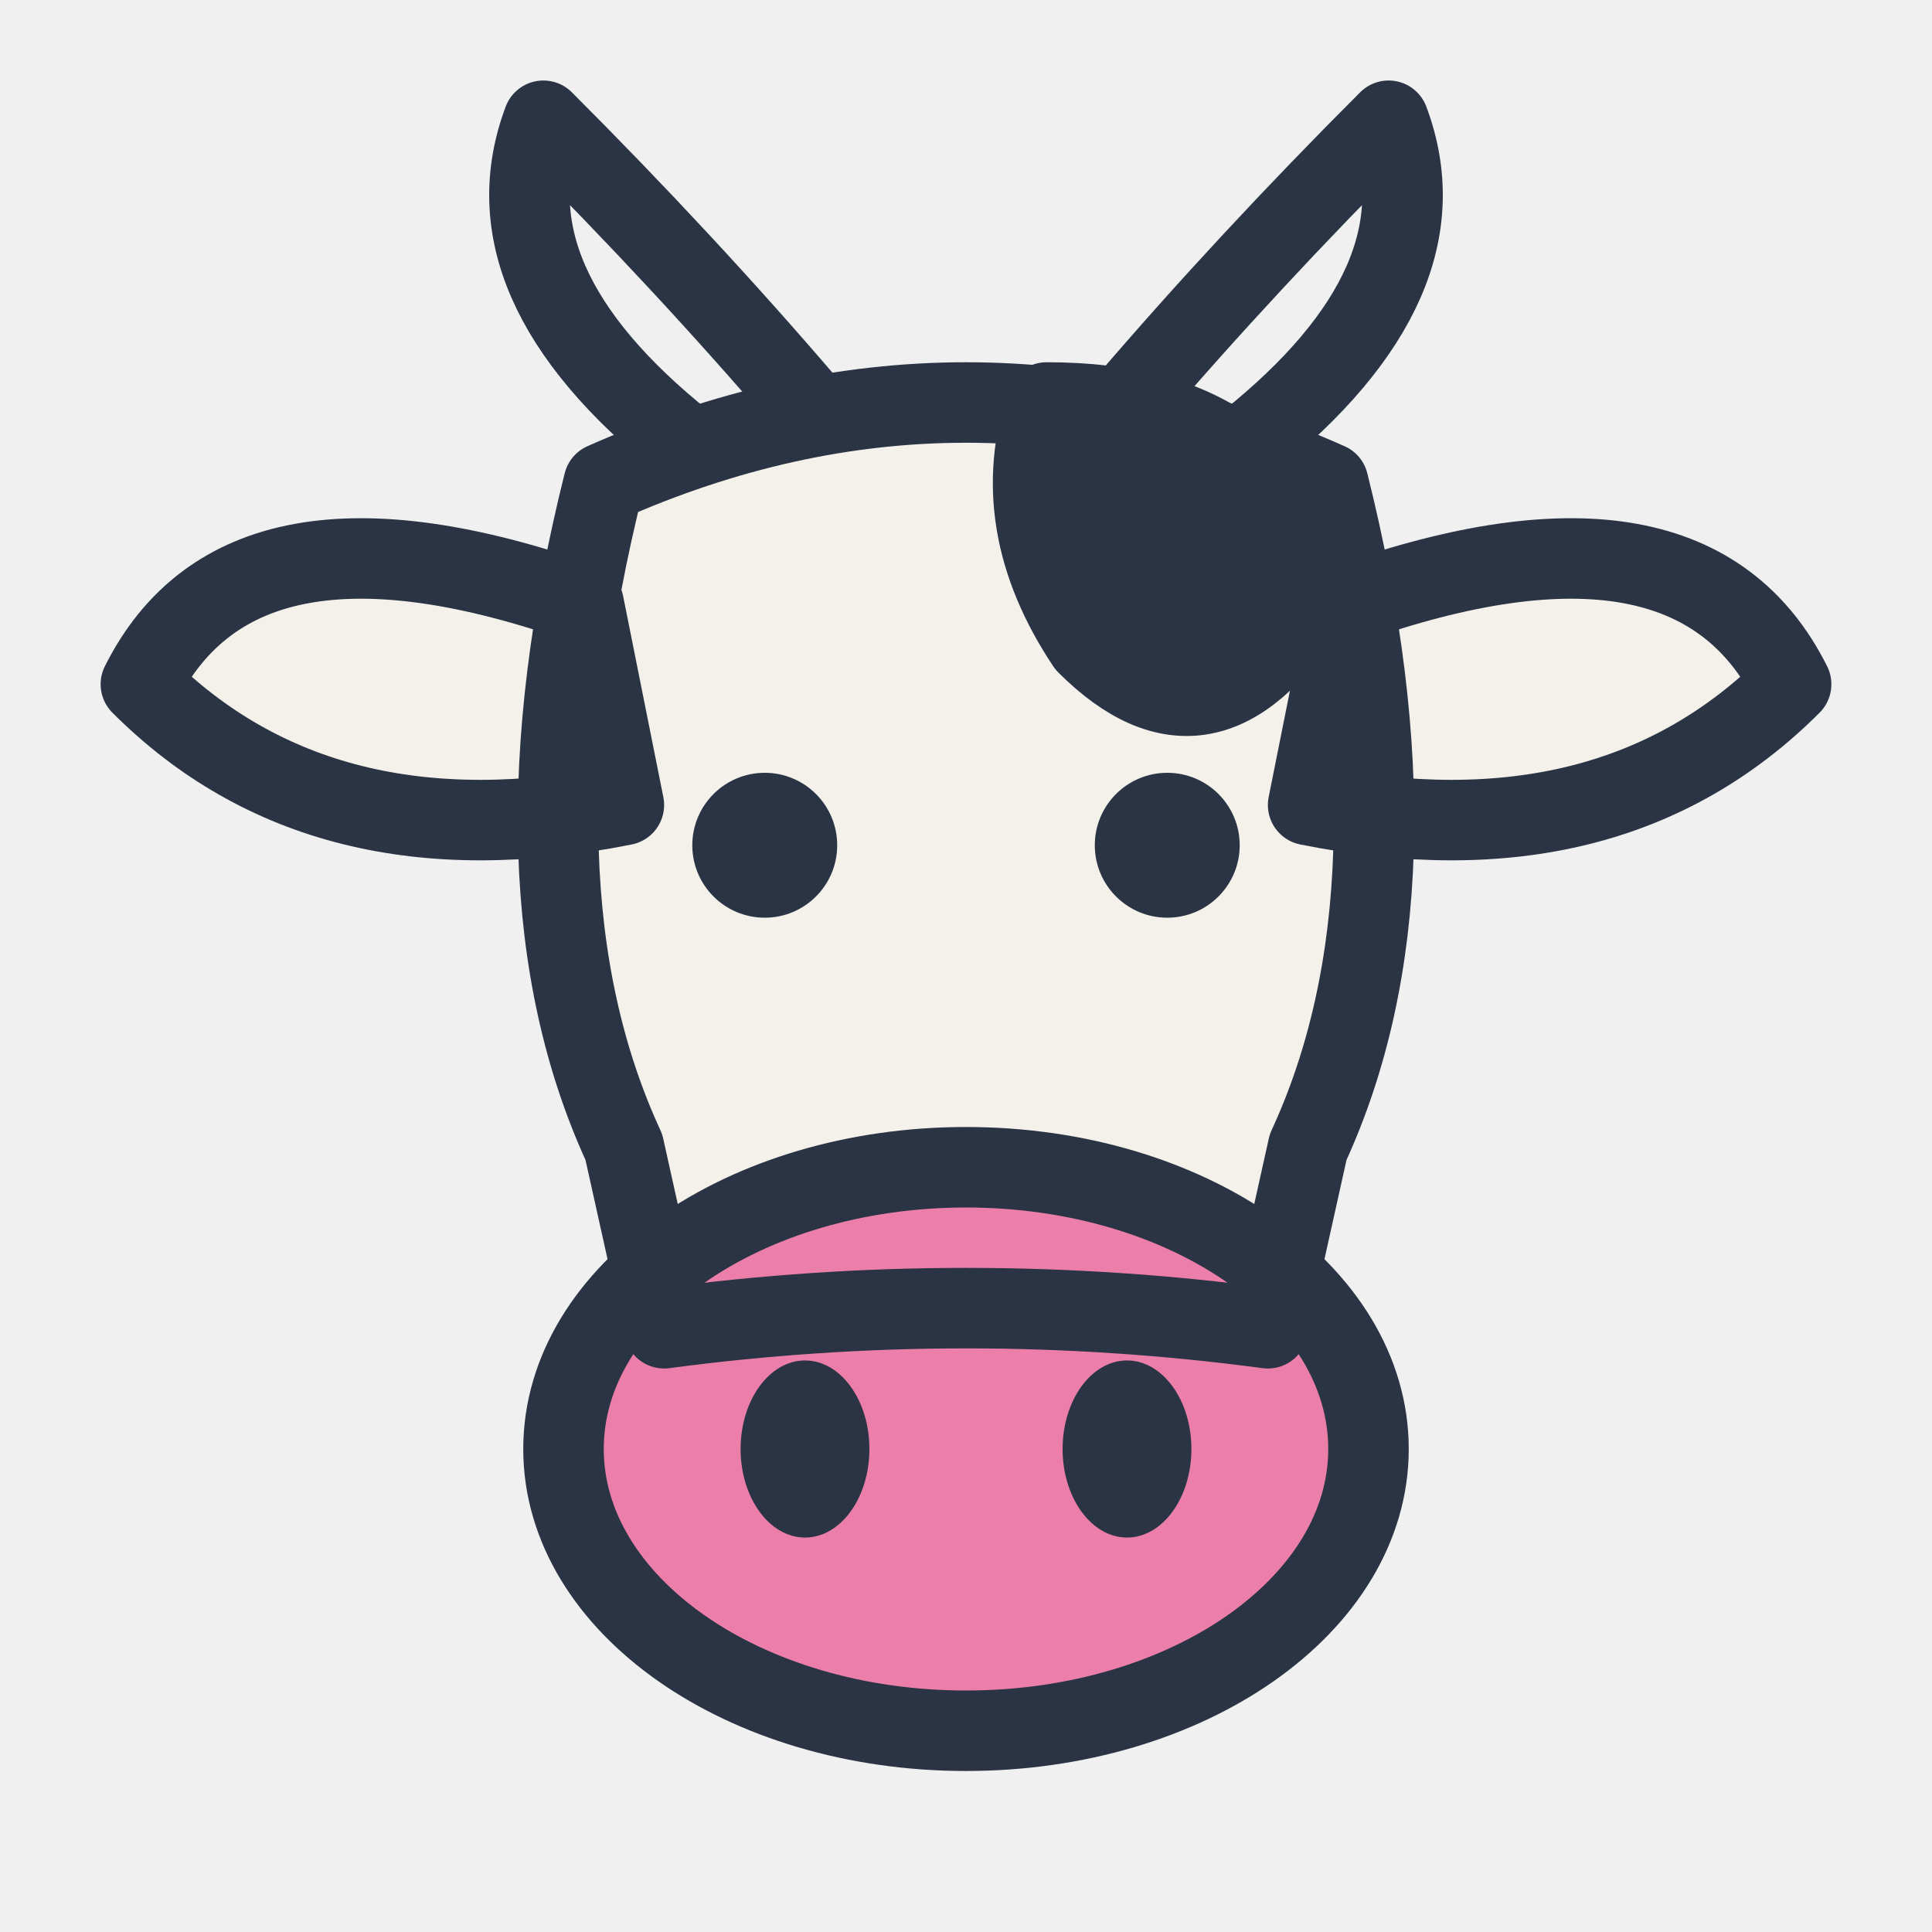
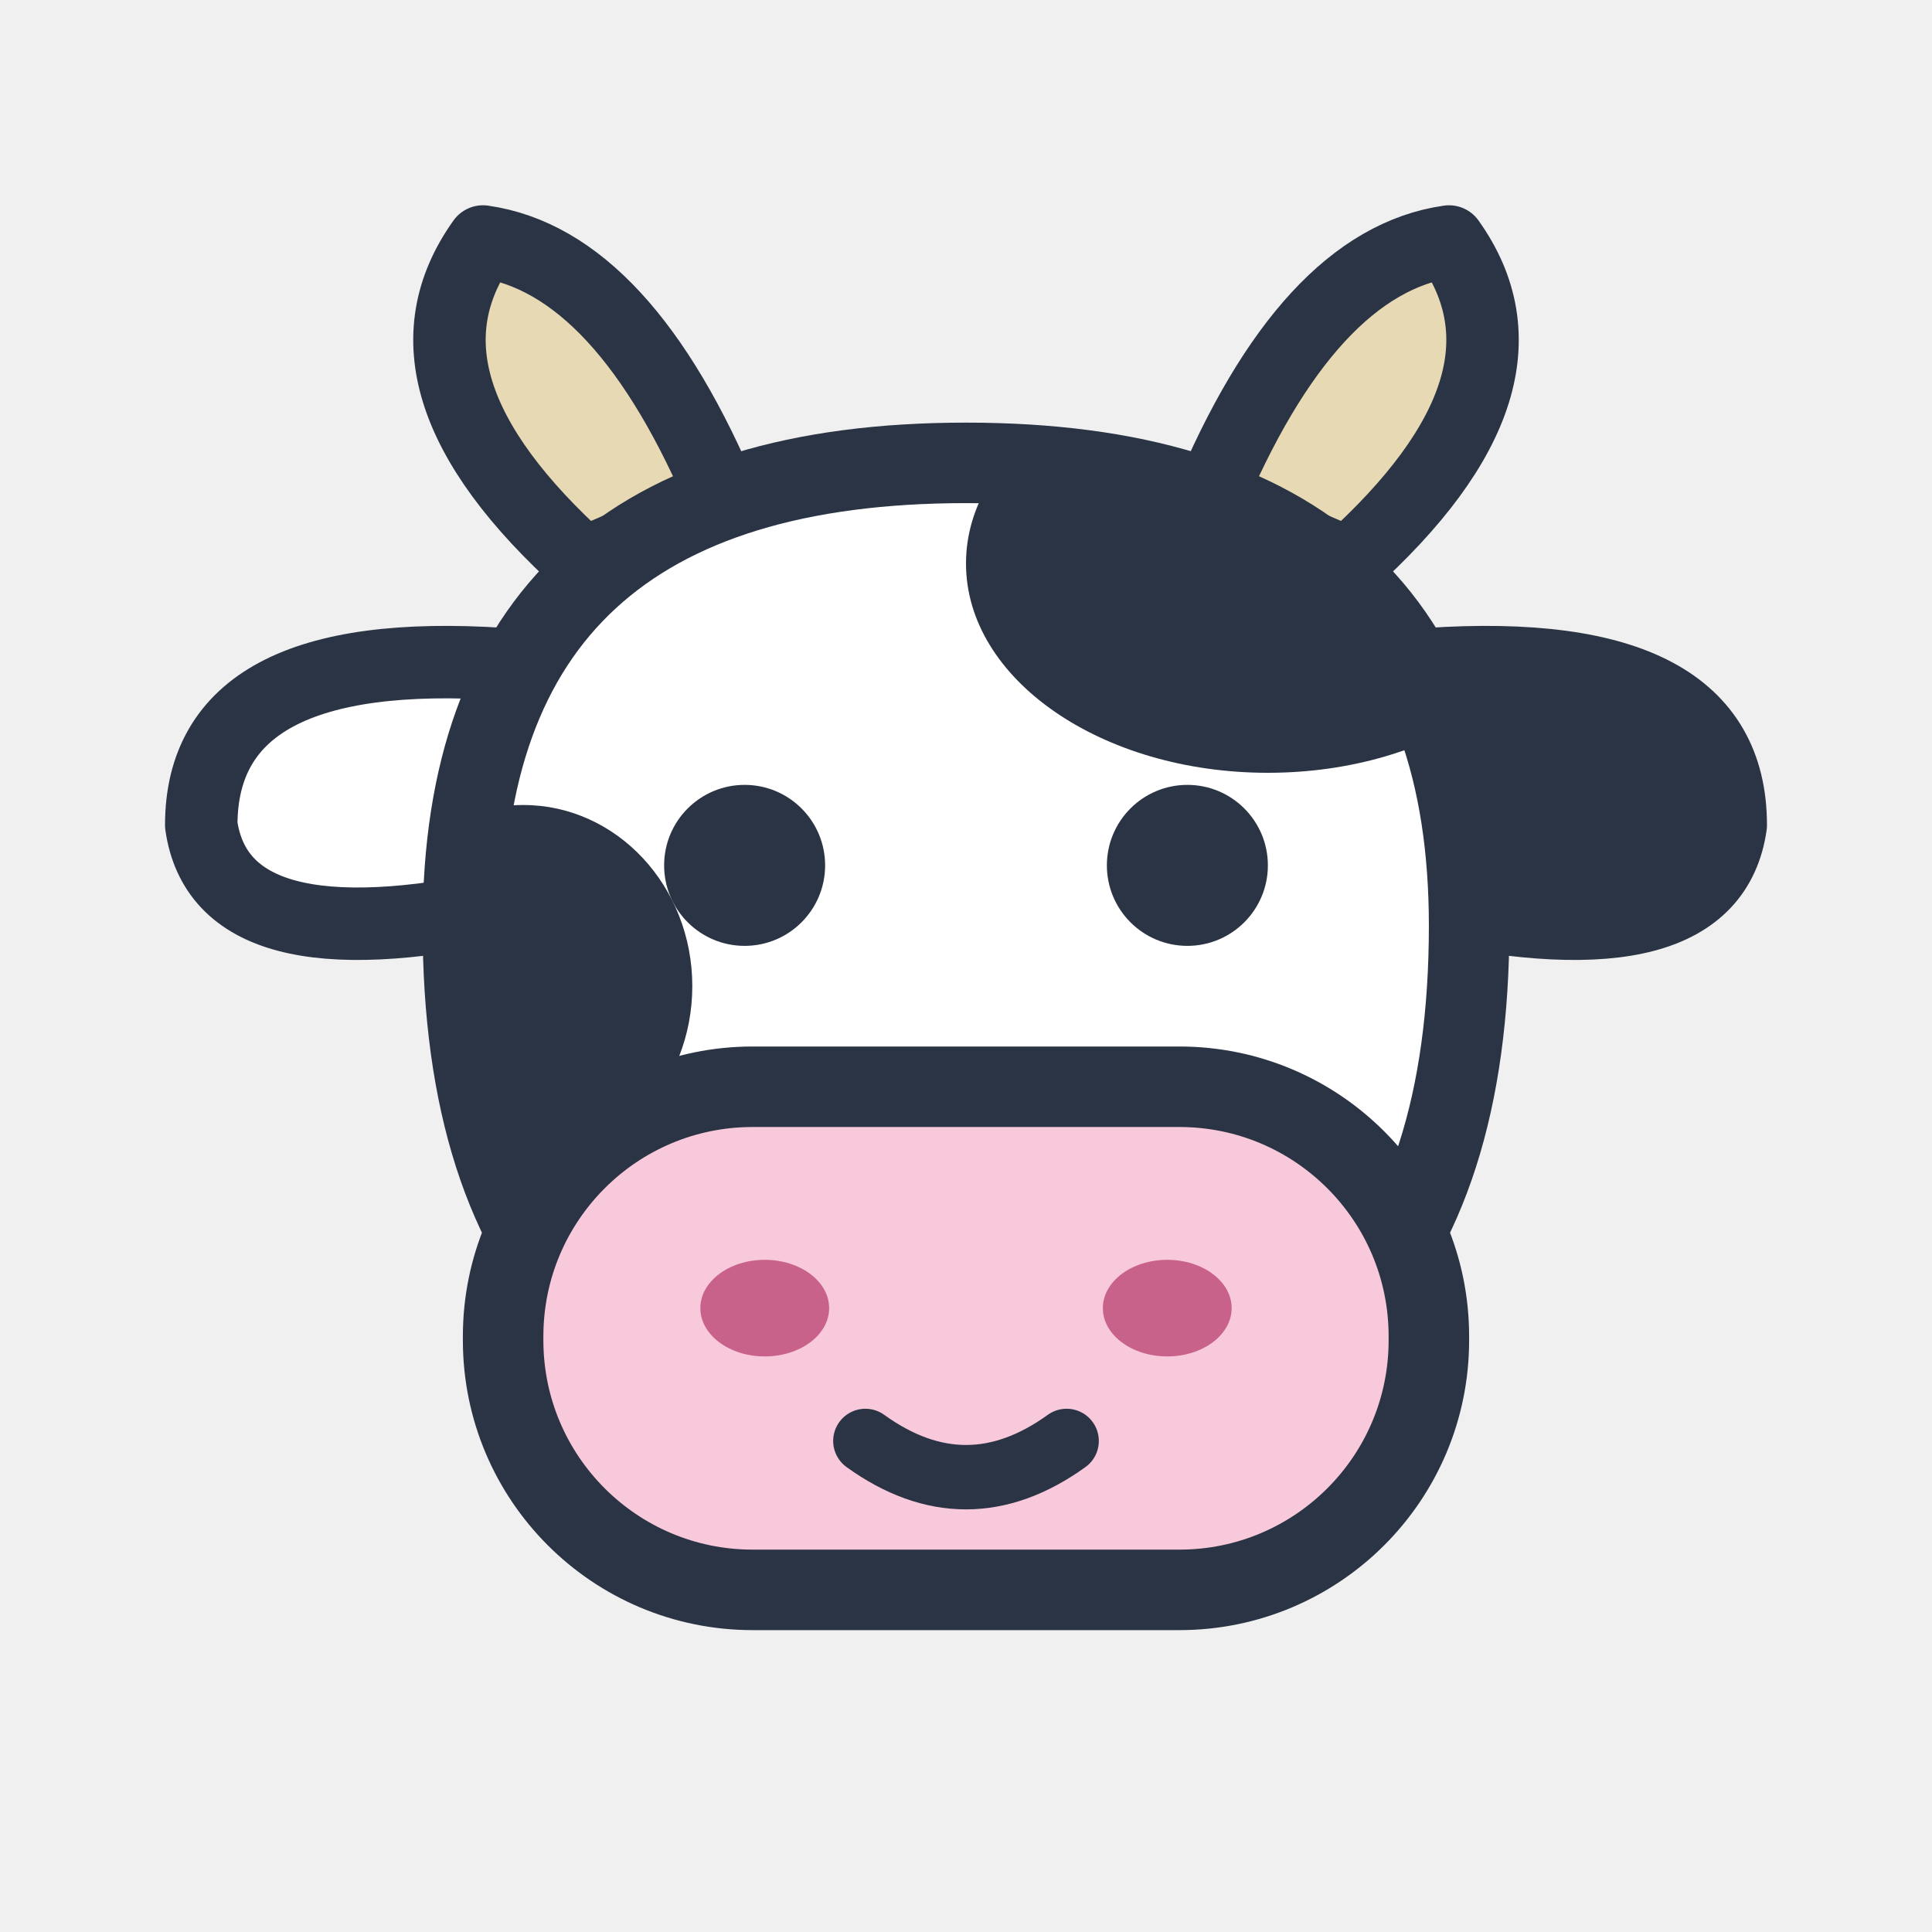
<svg xmlns="http://www.w3.org/2000/svg" viewBox="0 0 48 48" fill="none" stroke="#2b3445" stroke-width="2" stroke-linecap="round" stroke-linejoin="round">
-   <g stroke="none">
-     <path d="M14.5 15 Q6 12 3.5 17 Q8 21.5 15.5 20Z M33.5 15 Q42 12 44.5 17 Q40 21.5 32.5 20Z" fill="#f4f1ea" />
-     <path d="M15 12 Q24 8 33 12 Q35.5 22 32.5 28.5 L31.5 33 Q24 32 16.5 33 L15.5 28.5 Q12.5 22 15 12Z" fill="#f4f1ea" />
-     <ellipse cx="24" cy="36" rx="10" ry="7" fill="#ec7fa9" />
+   <defs>
+     <clipPath id="clip-cow">
+       <path d="M11.5 23Q11.5 11.5 24 11.5Q36.5 11.5 36.5 23Q36.5 36 24 36Q11.5 36 11.5 23Z" />
+     </clipPath>
+   </defs>
+   <path d="M14.5 14Q9.5 9.5 12 6Q15.5 6.5 18 12.5Z" fill="#e8d9b5" stroke-width="1.8" />
+   <path d="M33.5 14Q38.5 9.5 36 6Q32.5 6.5 30 12.5Z" fill="#e8d9b5" stroke-width="1.8" />
+   <path d="M12.5 16.5Q5 16 5 20.5Q5.5 24 12.5 22.5Z" fill="#ffffff" stroke-width="1.8" />
+   <path d="M35.5 16.5Q43 16 43 20.5Q42.5 24 35.5 22.5Z" fill="#2b3445" stroke-width="1.8" />
+   <g clip-path="url(#clip-cow)">
+     <path d="M11.5 23Q11.5 11.5 24 11.5Q36.5 11.5 36.5 23Q36.5 36 24 36Q11.5 36 11.5 23Z" fill="#ffffff" stroke="none" />
+     <ellipse cx="31.5" cy="14" rx="7.5" ry="5.2" fill="#2b3445" stroke="none" />
+     <ellipse cx="13" cy="24.5" rx="4.2" ry="4.5" fill="#2b3445" stroke="none" />
  </g>
-   <path d="M14.5 15 Q6 12 3.5 17 Q8 21.5 15.5 20Z M33.5 15 Q42 12 44.5 17 Q40 21.5 32.5 20Z" />
-   <path d="M17 11 Q12 7 13.5 3 Q17 6.5 20 10 M31 11 Q36 7 34.5 3 Q31 6.5 28 10" />
-   <path d="M15 12 Q24 8 33 12 Q35.5 22 32.5 28.5 L31.5 33 Q24 32 16.5 33 L15.5 28.5 Q12.5 22 15 12Z" />
-   <path d="M26 10 Q32 10 32.5 15 Q30 19 27 16 Q25 13 26 10Z" fill="#2b3445" />
-   <circle cx="19" cy="21" r="1.8" fill="#2b3445" stroke="none" />
-   <circle cx="29" cy="21" r="1.8" fill="#2b3445" stroke="none" />
-   <ellipse cx="24" cy="36" rx="10" ry="7" />
-   <ellipse cx="20" cy="36" rx="1.6" ry="2.2" fill="#2b3445" stroke="none" />
-   <ellipse cx="28" cy="36" rx="1.6" ry="2.2" fill="#2b3445" stroke="none" />
+   <path d="M11.5 23Q11.5 11.5 24 11.5Q36.5 11.5 36.5 23Q36.5 36 24 36Q11.5 36 11.5 23Z" />
+   <circle cx="18.5" cy="21.5" r="2" fill="#2b3445" stroke="none" />
+   <circle cx="29.5" cy="21.5" r="2" fill="#2b3445" stroke="none" />
+   <rect x="12.5" y="27" width="23" height="12.5" rx="6.2" fill="#f8c9da" />
+   <ellipse cx="19" cy="32.5" rx="1.6" ry="1.2" fill="#c9628b" stroke="none" />
+   <ellipse cx="29" cy="32.5" rx="1.6" ry="1.2" fill="#c9628b" stroke="none" />
+   <path d="M21.5 35.8Q24 37.6 26.5 35.8" stroke-width="1.6" />
</svg>
